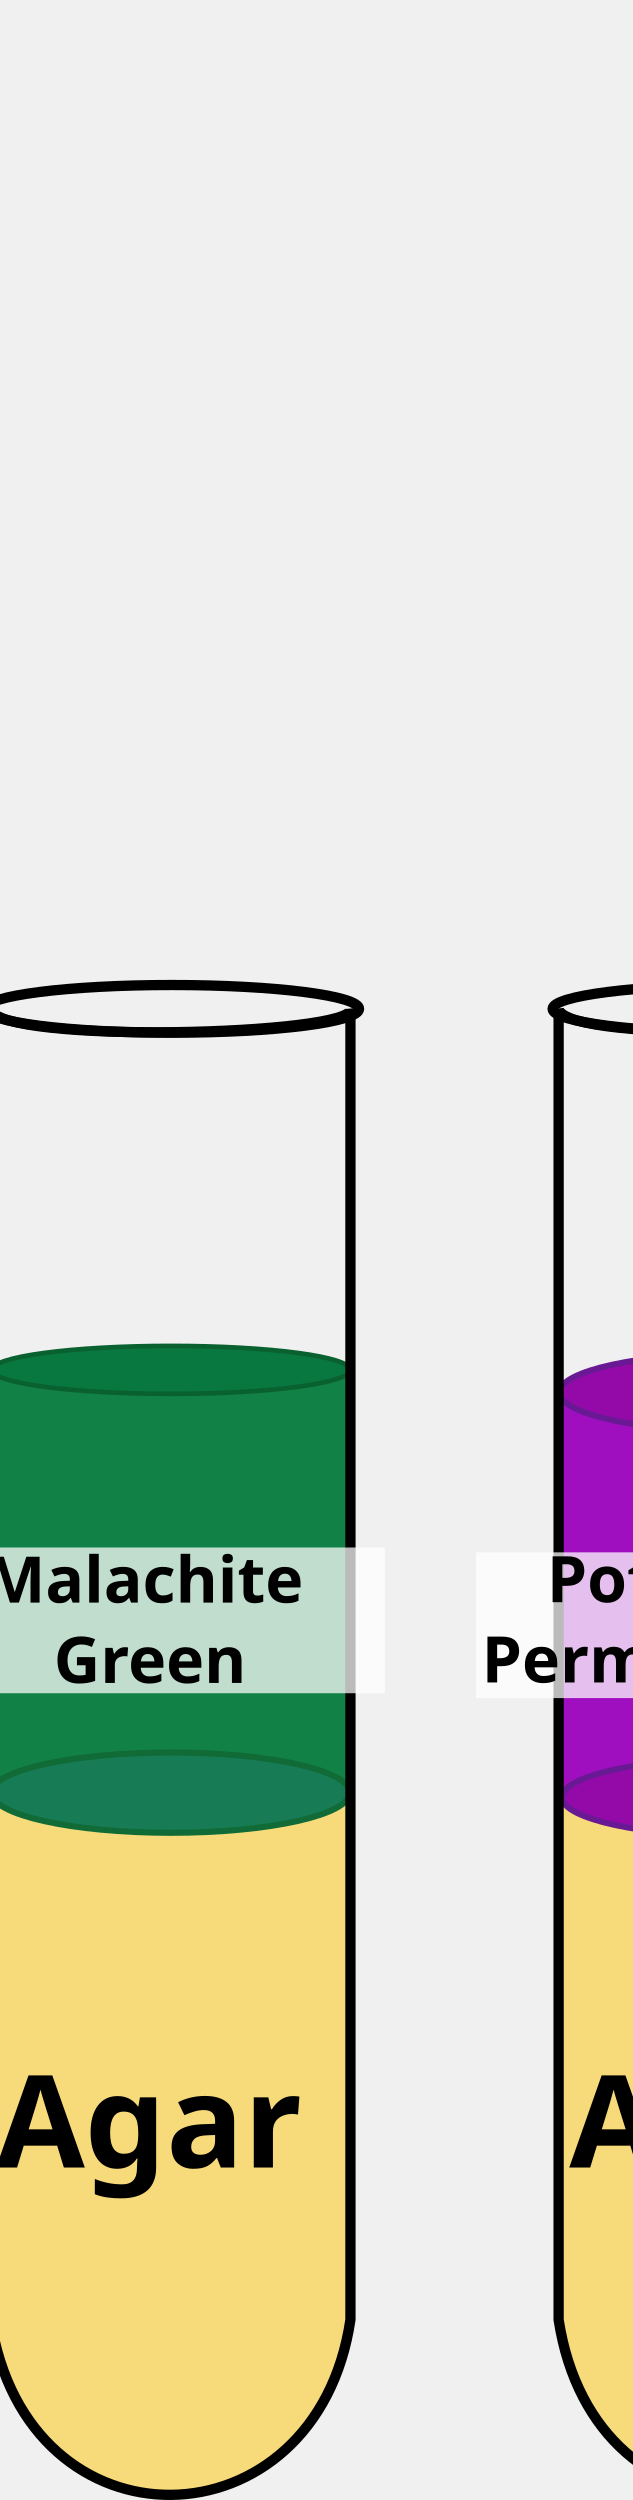
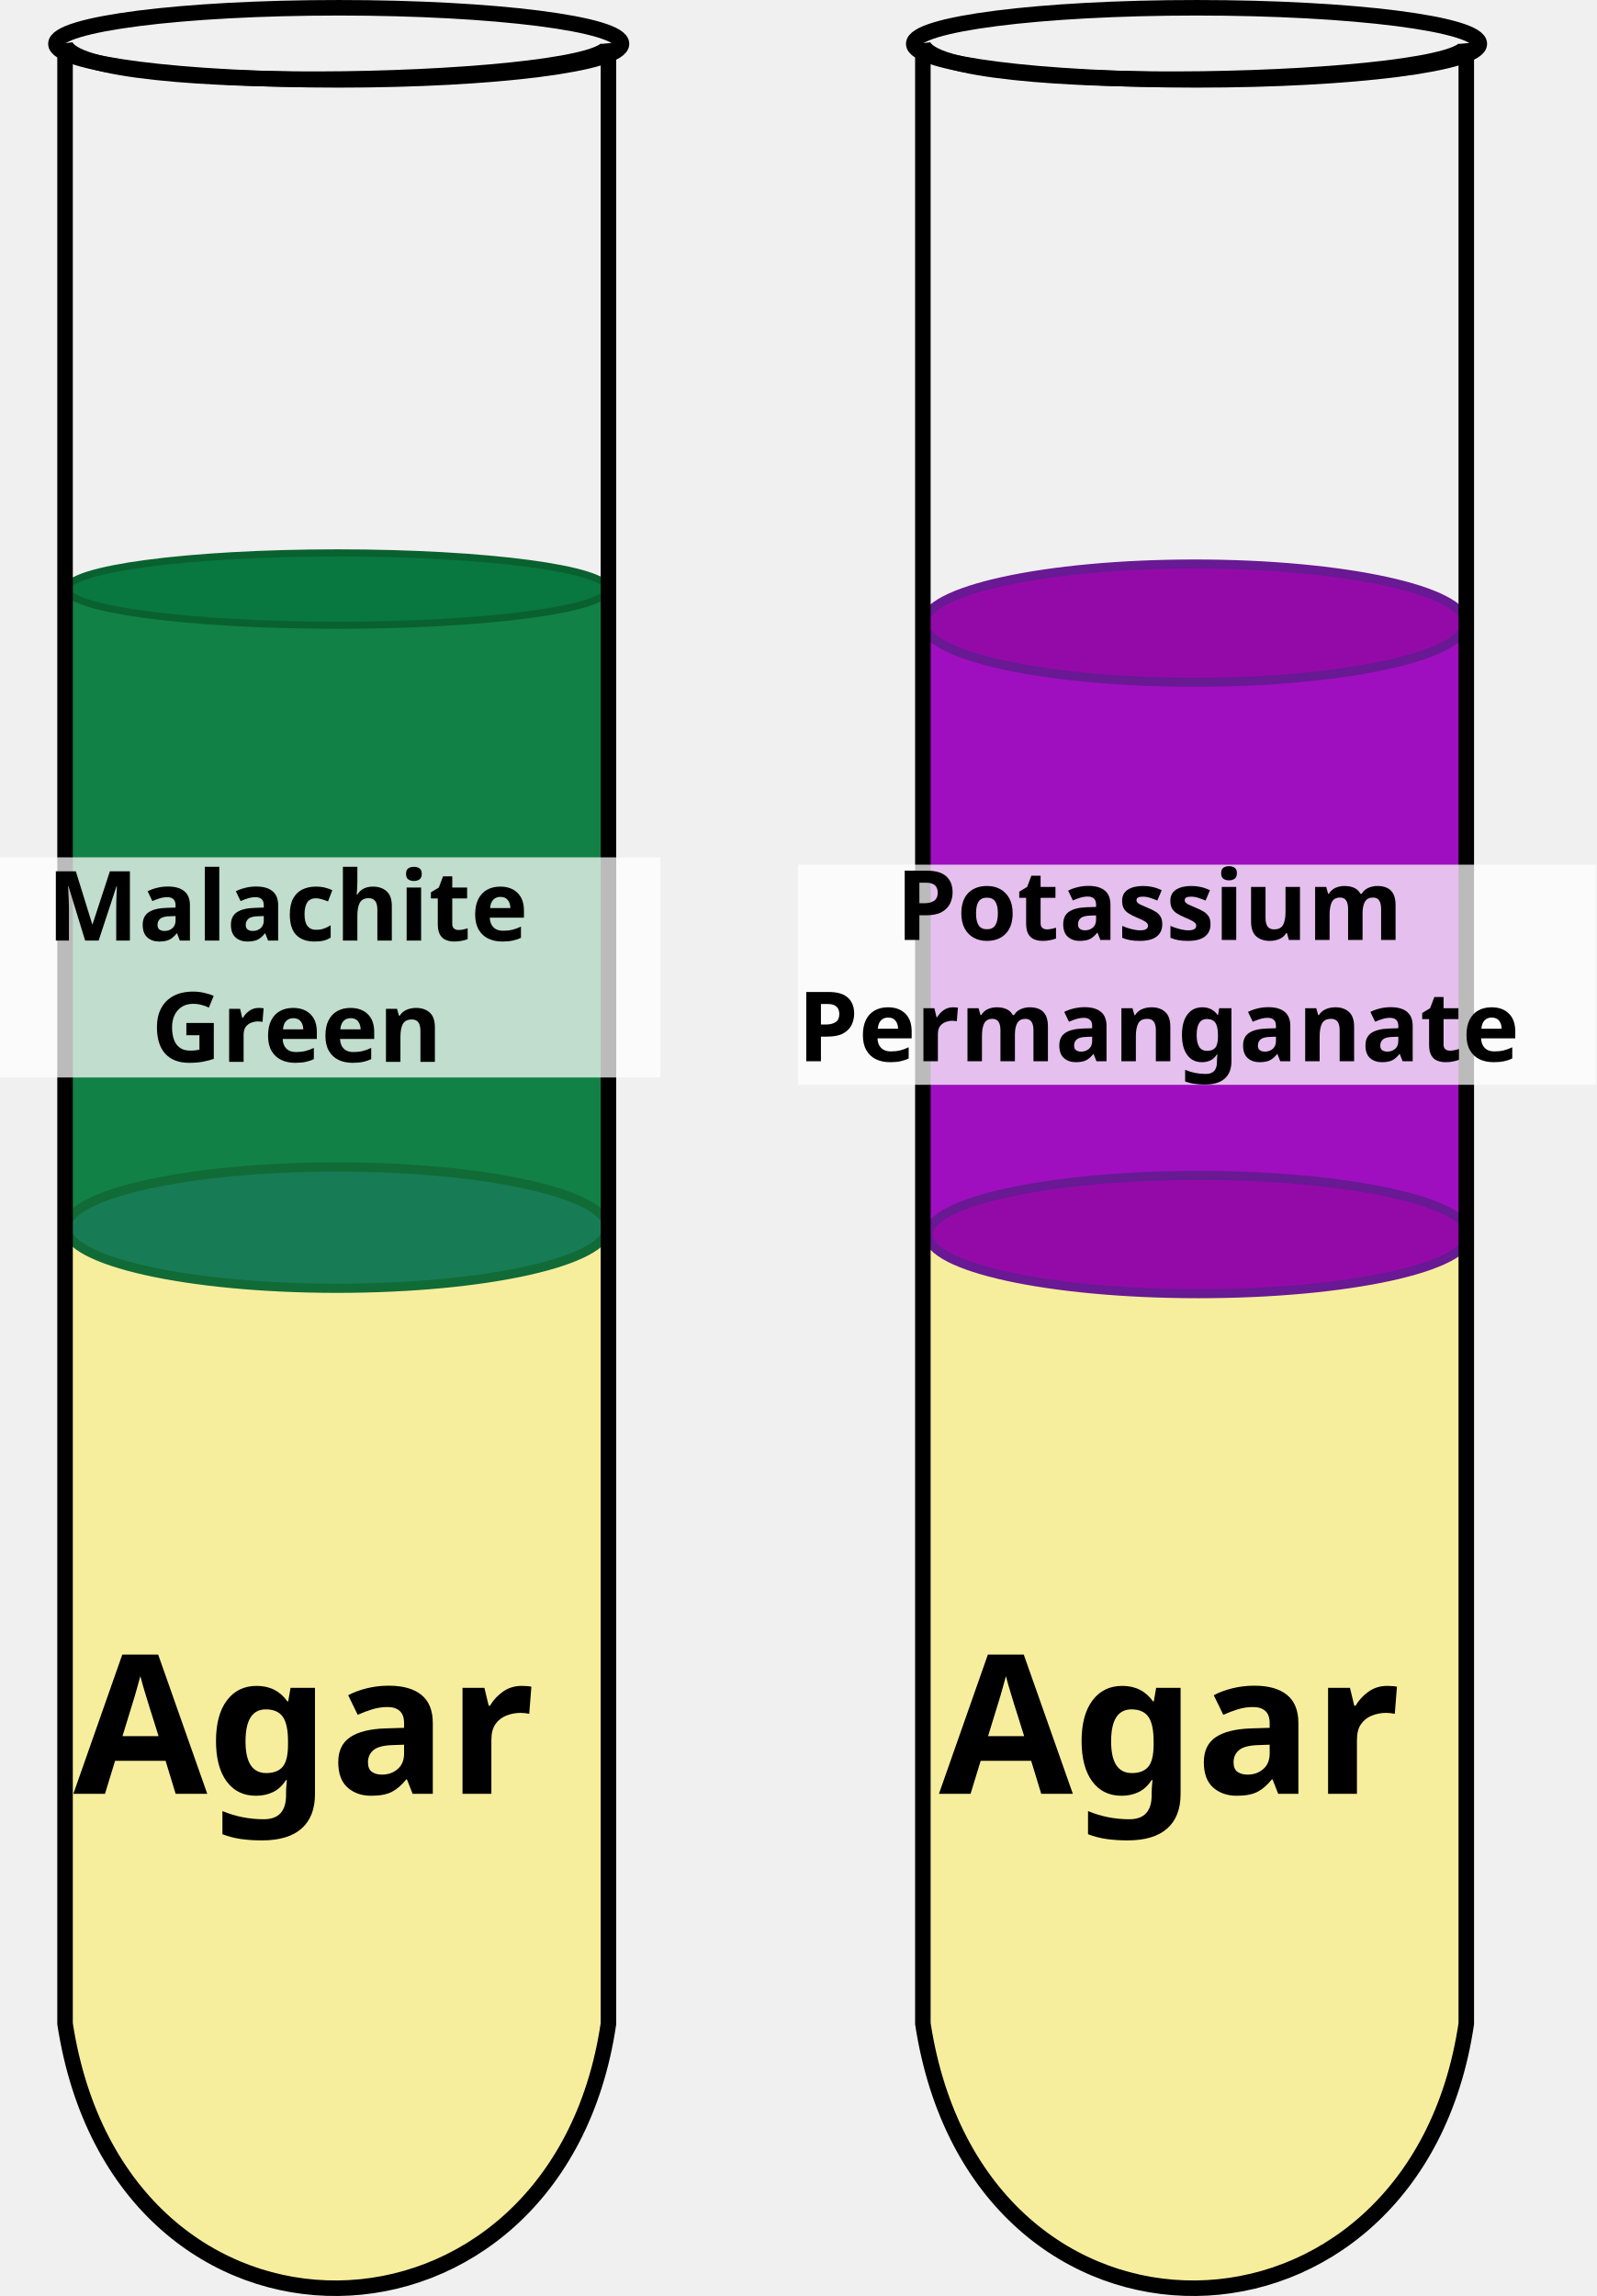
- <svg xmlns="http://www.w3.org/2000/svg" width="299.429" height="1182.956" id="svg5209" version="1.1">
+ <svg xmlns="http://www.w3.org/2000/svg" width="313" height="450" id="svg5209" version="1.1">
  <defs id="defs5273" />
-   <g id="g5960" transform="matrix(0.6080517,0,0,0.6080517,-9.724521,463.6575)">
-     <path style="fill:#f7db7a;fill-opacity:1;stroke-width:8;stroke-linecap:round;stroke-miterlimit:4" id="path5870" d="m 450.407,636.879 c 16.87,31.209 271.361,26.698 278.802,0 l 0,406.081 c -9.562,160.373 -243.652,202.426 -278.802,0 l 0,-406.081 z" stroke-miterlimit="4" />
-     <path stroke-miterlimit="4" d="m 8.407,636.879 c 16.87,31.209 271.361,26.698 278.802,0 l 0,406.081 c -9.562,160.373 -243.652,202.426 -278.802,0 l 0,-406.081 z" id="rect2388" style="fill:#f7db7a;fill-opacity:1;stroke-width:8;stroke-linecap:round;stroke-miterlimit:4" />
-     <path style="fill:#128145;fill-opacity:1;stroke-width:8;stroke-linecap:round;stroke-miterlimit:4" id="path5897" d="m 289.296,642.542 c -16.87,-26.178 -271.361,-22.394 -278.802,0 l 0,-340.611 c 137.16,-0.735 144.409,1.155 278.802,0 z" stroke-miterlimit="4" />
-     <path stroke-miterlimit="4" id="path5901" d="m 9.712,303.498 a 139.401,18.64 0 1 1 278.802,0 139.401,18.64 0 0 1 -278.802,0 z" style="fill:#097740;fill-opacity:1;stroke:#09612f;stroke-width:3.663;stroke-linecap:round;stroke-miterlimit:4;stroke-opacity:1" />
-     <path stroke-miterlimit="4" id="path2391" d="m 288.219,632.501 a 139.401,31.247 0 1 1 -278.802,0 139.401,31.247 0 1 1 278.802,0 z" style="fill:#177c55;fill-opacity:1;stroke:#106b37;stroke-width:4.743;stroke-linecap:round;stroke-miterlimit:4;stroke-opacity:1" />
-     <path stroke-miterlimit="4" d="m 8.704,22.643 c 6.035,27.778 283.725,20.35 280,0 l 0,1020 c -26.409,178.97 -251.694,184.509 -280,0 l 0,-1020 z" id="rect2383" style="fill:none;stroke:#000000;stroke-width:8;stroke-linecap:round;stroke-miterlimit:4" />
-     <path stroke-miterlimit="4" id="path2386" d="m 295.429,22.571 a 145.714,18.571 0 0 1 -291.429,0 145.714,18.571 0 1 1 291.429,0 z" style="fill:none;stroke:#000000;stroke-width:8;stroke-linecap:round;stroke-miterlimit:4" />
-     <g transform="translate(64,0)" id="g5931">
-       <path style="fill:#9f0fbf;fill-opacity:1;stroke-width:8;stroke-linecap:round;stroke-miterlimit:4" id="path5856" d="m 668.546,642.057 c -16.87,-24.513 -271.361,-20.97 -278.802,0 l 0,-318.953 c 137.16,-0.688 144.409,1.081 278.802,0 z" stroke-miterlimit="4" />
-       <path stroke-miterlimit="4" id="path5846" d="m 668.219,636.076 a 139.401,30.46 0 1 1 -278.802,0 139.401,30.46 0 1 1 278.802,0 z" style="fill:#940aa9;fill-opacity:1;stroke:#681993;stroke-width:4.683;stroke-linecap:round;stroke-miterlimit:4;stroke-opacity:1" />
-       <path style="fill:#940aa9;fill-opacity:1;stroke:#681993;stroke-width:4.683;stroke-linecap:round;stroke-miterlimit:4;stroke-opacity:1" d="m 666.219,321.057 a 139.401,30.46 0 1 1 -278.802,0 139.401,30.46 0 1 1 278.802,0 z" id="path5915" stroke-miterlimit="4" />
+   <g id="g4253" transform="matrix(0.6256073,0,0,0.6256073,15.52177,-290.0659)">
+     <path style="fill:#f7ee9d;fill-opacity:1;stroke-width:8;stroke-linecap:round;stroke-miterlimit:4" id="path5870" d="m 264.146,850.913 c 10.258,18.977 165.001,16.234 169.526,0 l 0,246.918 c -5.814,97.515 -148.153,123.085 -169.526,0 l 0,-246.918 z" stroke-miterlimit="4" />
+     <path stroke-miterlimit="4" d="m -4.613,850.913 c 10.258,18.977 165.001,16.234 169.526,0 l 0,246.918 c -5.814,97.515 -148.153,123.085 -169.526,0 l 0,-246.918 z" id="rect2388" style="fill:#f7ee9d;fill-opacity:1;stroke-width:8;stroke-linecap:round;stroke-miterlimit:4" />
+     <path style="fill:#128145;fill-opacity:1;stroke-width:8;stroke-linecap:round;stroke-miterlimit:4" id="path5897" d="m 166.182,854.357 c -10.258,-15.917 -165.001,-13.617 -169.526,0 l 0,-207.109 c 83.401,-0.447 87.808,0.702 169.526,0 z" stroke-miterlimit="4" />
+     <path stroke-miterlimit="4" id="path5901" d="m -3.819,648.2 a 84.763,11.334 0 1 1 169.526,0 84.763,11.334 0 0 1 -169.526,0 z" style="fill:#097740;fill-opacity:1;stroke:#09612f;stroke-width:2.228;stroke-linecap:round;stroke-miterlimit:4;stroke-opacity:1" />
+     <path stroke-miterlimit="4" id="path2391" d="m 165.528,848.251 a 84.763,19 0 1 1 -169.526,0 84.763,19 0 1 1 169.526,0 z" style="fill:#177c55;fill-opacity:1;stroke:#106b37;stroke-width:2.884;stroke-linecap:round;stroke-miterlimit:4;stroke-opacity:1" />
+     <path stroke-miterlimit="4" d="m -4.432,477.426 c 3.669,16.89 172.52,12.374 170.254,0 l 0,620.213 c -16.058,108.823 -153.043,112.191 -170.254,0 l 0,-620.213 z" id="rect2383" style="fill:none;stroke:#000000;stroke-width:4.864;stroke-linecap:round;stroke-miterlimit:4" />
+     <path stroke-miterlimit="4" id="path2386" d="m 169.911,477.382 a 88.602,11.292 0 0 1 -177.204,0 88.602,11.292 0 1 1 177.204,0 z" style="fill:none;stroke:#000000;stroke-width:4.864;stroke-linecap:round;stroke-miterlimit:4" />
+     <path stroke-miterlimit="4" d="m 435.701,854.061 c -10.258,-14.905 -165.001,-12.751 -169.526,0 l 0,-193.94 c 83.401,-0.418 87.808,0.657 169.526,0 z" id="path5856" style="fill:#9f0fbf;fill-opacity:1;stroke-width:8;stroke-linecap:round;stroke-miterlimit:4" />
+     <path style="fill:#940aa9;fill-opacity:1;stroke:#681993;stroke-width:2.847;stroke-linecap:round;stroke-miterlimit:4;stroke-opacity:1" d="m 435.502,850.424 a 84.763,18.521 0 1 1 -169.526,0 84.763,18.521 0 1 1 169.526,0 z" id="path5846" stroke-miterlimit="4" />
+     <path stroke-miterlimit="4" id="path5915" d="m 434.286,658.877 a 84.763,18.521 0 1 1 -169.526,0 84.763,18.521 0 1 1 169.526,0 z" style="fill:#940aa9;fill-opacity:1;stroke:#681993;stroke-width:2.847;stroke-linecap:round;stroke-miterlimit:4;stroke-opacity:1" />
+     <path style="fill:none;stroke:#000000;stroke-width:4.864;stroke-linecap:round;stroke-miterlimit:4" id="path5848" d="m 264.327,477.426 c 3.669,16.89 172.52,12.374 170.254,0 l 0,620.213 c -16.058,108.823 -153.043,112.191 -170.254,0 l 0,-620.213 z" stroke-miterlimit="4" />
+     <path style="fill:none;stroke:#000000;stroke-width:4.864;stroke-linecap:round;stroke-miterlimit:4" d="m 438.67,477.382 a 88.602,11.292 0 0 1 -177.204,0 88.602,11.292 0 1 1 177.204,0 z" id="path5850" stroke-miterlimit="4" />
+     <text id="text5936" y="1025.628" x="-1.827" style="font-style:normal;font-weight:bold;font-size:10.945px;line-height:125%;font-family:Sans;-inkscape-font-specification:'Sans Bold';letter-spacing:0px;word-spacing:0px;fill:#000000;fill-opacity:1;stroke:none" xml:space="preserve">
+       <tspan style="font-size:60.805px" y="1025.628" x="-1.827" id="tspan5938">Agar</tspan>
+     </text>
+     <text xml:space="preserve" style="font-style:normal;font-weight:bold;font-size:10.945px;line-height:125%;font-family:Sans;-inkscape-font-specification:'Sans Bold';letter-spacing:0px;word-spacing:0px;fill:#000000;fill-opacity:1;stroke:none" x="269.364" y="1025.628" id="text5940">
+       <tspan id="tspan5942" x="269.364" y="1025.628" style="font-size:60.805px">Agar</tspan>
+     </text>
+     <g id="g4193">
+       <rect y="732.248" x="-24.811" height="68.966" width="206.897" id="rect5958" style="fill:#ffffff;fill-opacity:0.731;stroke:none" />
+       <text id="text5944" y="758.324" x="78.111" style="font-style:normal;font-weight:bold;font-size:10.945px;line-height:125%;font-family:Sans;-inkscape-font-specification:'Sans Bold';text-align:center;letter-spacing:0px;word-spacing:0px;text-anchor:middle;fill:#000000;fill-opacity:1;stroke:none" xml:space="preserve">
+         <tspan style="font-size:30.403px;text-align:center;text-anchor:middle" y="758.324" x="78.111" id="tspan5946">Malachite</tspan>
+         <tspan style="font-size:30.403px;text-align:center;text-anchor:middle" y="796.327" x="78.111" id="tspan5954">Green</tspan>
+       </text>
    </g>
-     <path style="fill:none;stroke:#000000;stroke-width:8;stroke-linecap:round;stroke-miterlimit:4" id="path5848" d="m 450.704,22.643 c 6.035,27.778 283.725,20.35 280,0 l 0,1020 c -26.409,178.97 -251.694,184.509 -280,0 l 0,-1020 z" stroke-miterlimit="4" />
-     <path style="fill:none;stroke:#000000;stroke-width:8;stroke-linecap:round;stroke-miterlimit:4" d="m 737.429,22.571 a 145.714,18.571 0 0 1 -291.429,0 145.714,18.571 0 1 1 291.429,0 z" id="path5850" stroke-miterlimit="4" />
-     <text id="text5936" y="924.215" x="12.988" style="font-size:18px;font-style:normal;font-weight:bold;line-height:125%;letter-spacing:0px;word-spacing:0px;fill:#000000;fill-opacity:1;stroke:none;font-family:Sans;-inkscape-font-specification:Sans Bold" xml:space="preserve">
-       <tspan style="font-size:100px" y="924.215" x="12.988" id="tspan5938">Agar</tspan>
-     </text>
-     <text xml:space="preserve" style="font-size:18px;font-style:normal;font-weight:bold;line-height:125%;letter-spacing:0px;word-spacing:0px;fill:#000000;fill-opacity:1;stroke:none;font-family:Sans;-inkscape-font-specification:Sans Bold" x="458.988" y="924.215" id="text5940">
-       <tspan id="tspan5942" x="458.988" y="924.215" style="font-size:100px">Agar</tspan>
-     </text>
-     <rect style="fill:#ffffff;fill-opacity:0.731;stroke:none" id="rect5958" width="340.261" height="113.42" x="-24.811" y="441.723" />
-     <text xml:space="preserve" style="font-size:18px;font-style:normal;font-weight:bold;text-align:center;line-height:125%;letter-spacing:0px;word-spacing:0px;text-anchor:middle;fill:#000000;fill-opacity:1;stroke:none;font-family:Sans;-inkscape-font-specification:Sans Bold" x="144.454" y="484.607" id="text5944">
-       <tspan id="tspan5946" x="144.454" y="484.607" style="font-size:50px;text-align:center;text-anchor:middle">Malachite</tspan>
-       <tspan id="tspan5954" x="144.454" y="547.107" style="font-size:50px;text-align:center;text-anchor:middle">Green</tspan>
-     </text>
-     <rect y="445.495" x="386.339" height="113.42" width="411.149" id="rect5956" style="fill:#ffffff;fill-opacity:0.731;stroke:none" />
-     <text id="text5948" y="484.279" x="588.494" style="font-size:18px;font-style:normal;font-weight:bold;text-align:center;line-height:125%;letter-spacing:0px;word-spacing:0px;text-anchor:middle;fill:#000000;fill-opacity:1;stroke:none;font-family:Sans;-inkscape-font-specification:Sans Bold" xml:space="preserve">
-       <tspan style="font-size:50px;text-align:center;text-anchor:middle" y="484.279" x="588.494" id="tspan5950">Potassium</tspan>
-       <tspan id="tspan5952" style="font-size:50px;text-align:center;text-anchor:middle" y="546.779" x="588.494">Permanganate</tspan>
-     </text>
+     <g id="g4187">
+       <rect style="fill:#ffffff;fill-opacity:0.731;stroke:none" id="rect5956" width="250" height="68.966" x="225.189" y="734.541" />
+       <text xml:space="preserve" style="font-style:normal;font-weight:bold;font-size:10.945px;line-height:125%;font-family:Sans;-inkscape-font-specification:'Sans Bold';text-align:center;letter-spacing:0px;word-spacing:0px;text-anchor:middle;fill:#000000;fill-opacity:1;stroke:none" x="348.11" y="758.124" id="text5948">
+         <tspan id="tspan5950" x="348.11" y="758.124" style="font-size:30.403px;text-align:center;text-anchor:middle">Potassium</tspan>
+         <tspan x="348.11" y="796.127" style="font-size:30.403px;text-align:center;text-anchor:middle" id="tspan5952">Permanganate</tspan>
+       </text>
+     </g>
  </g>
</svg>
